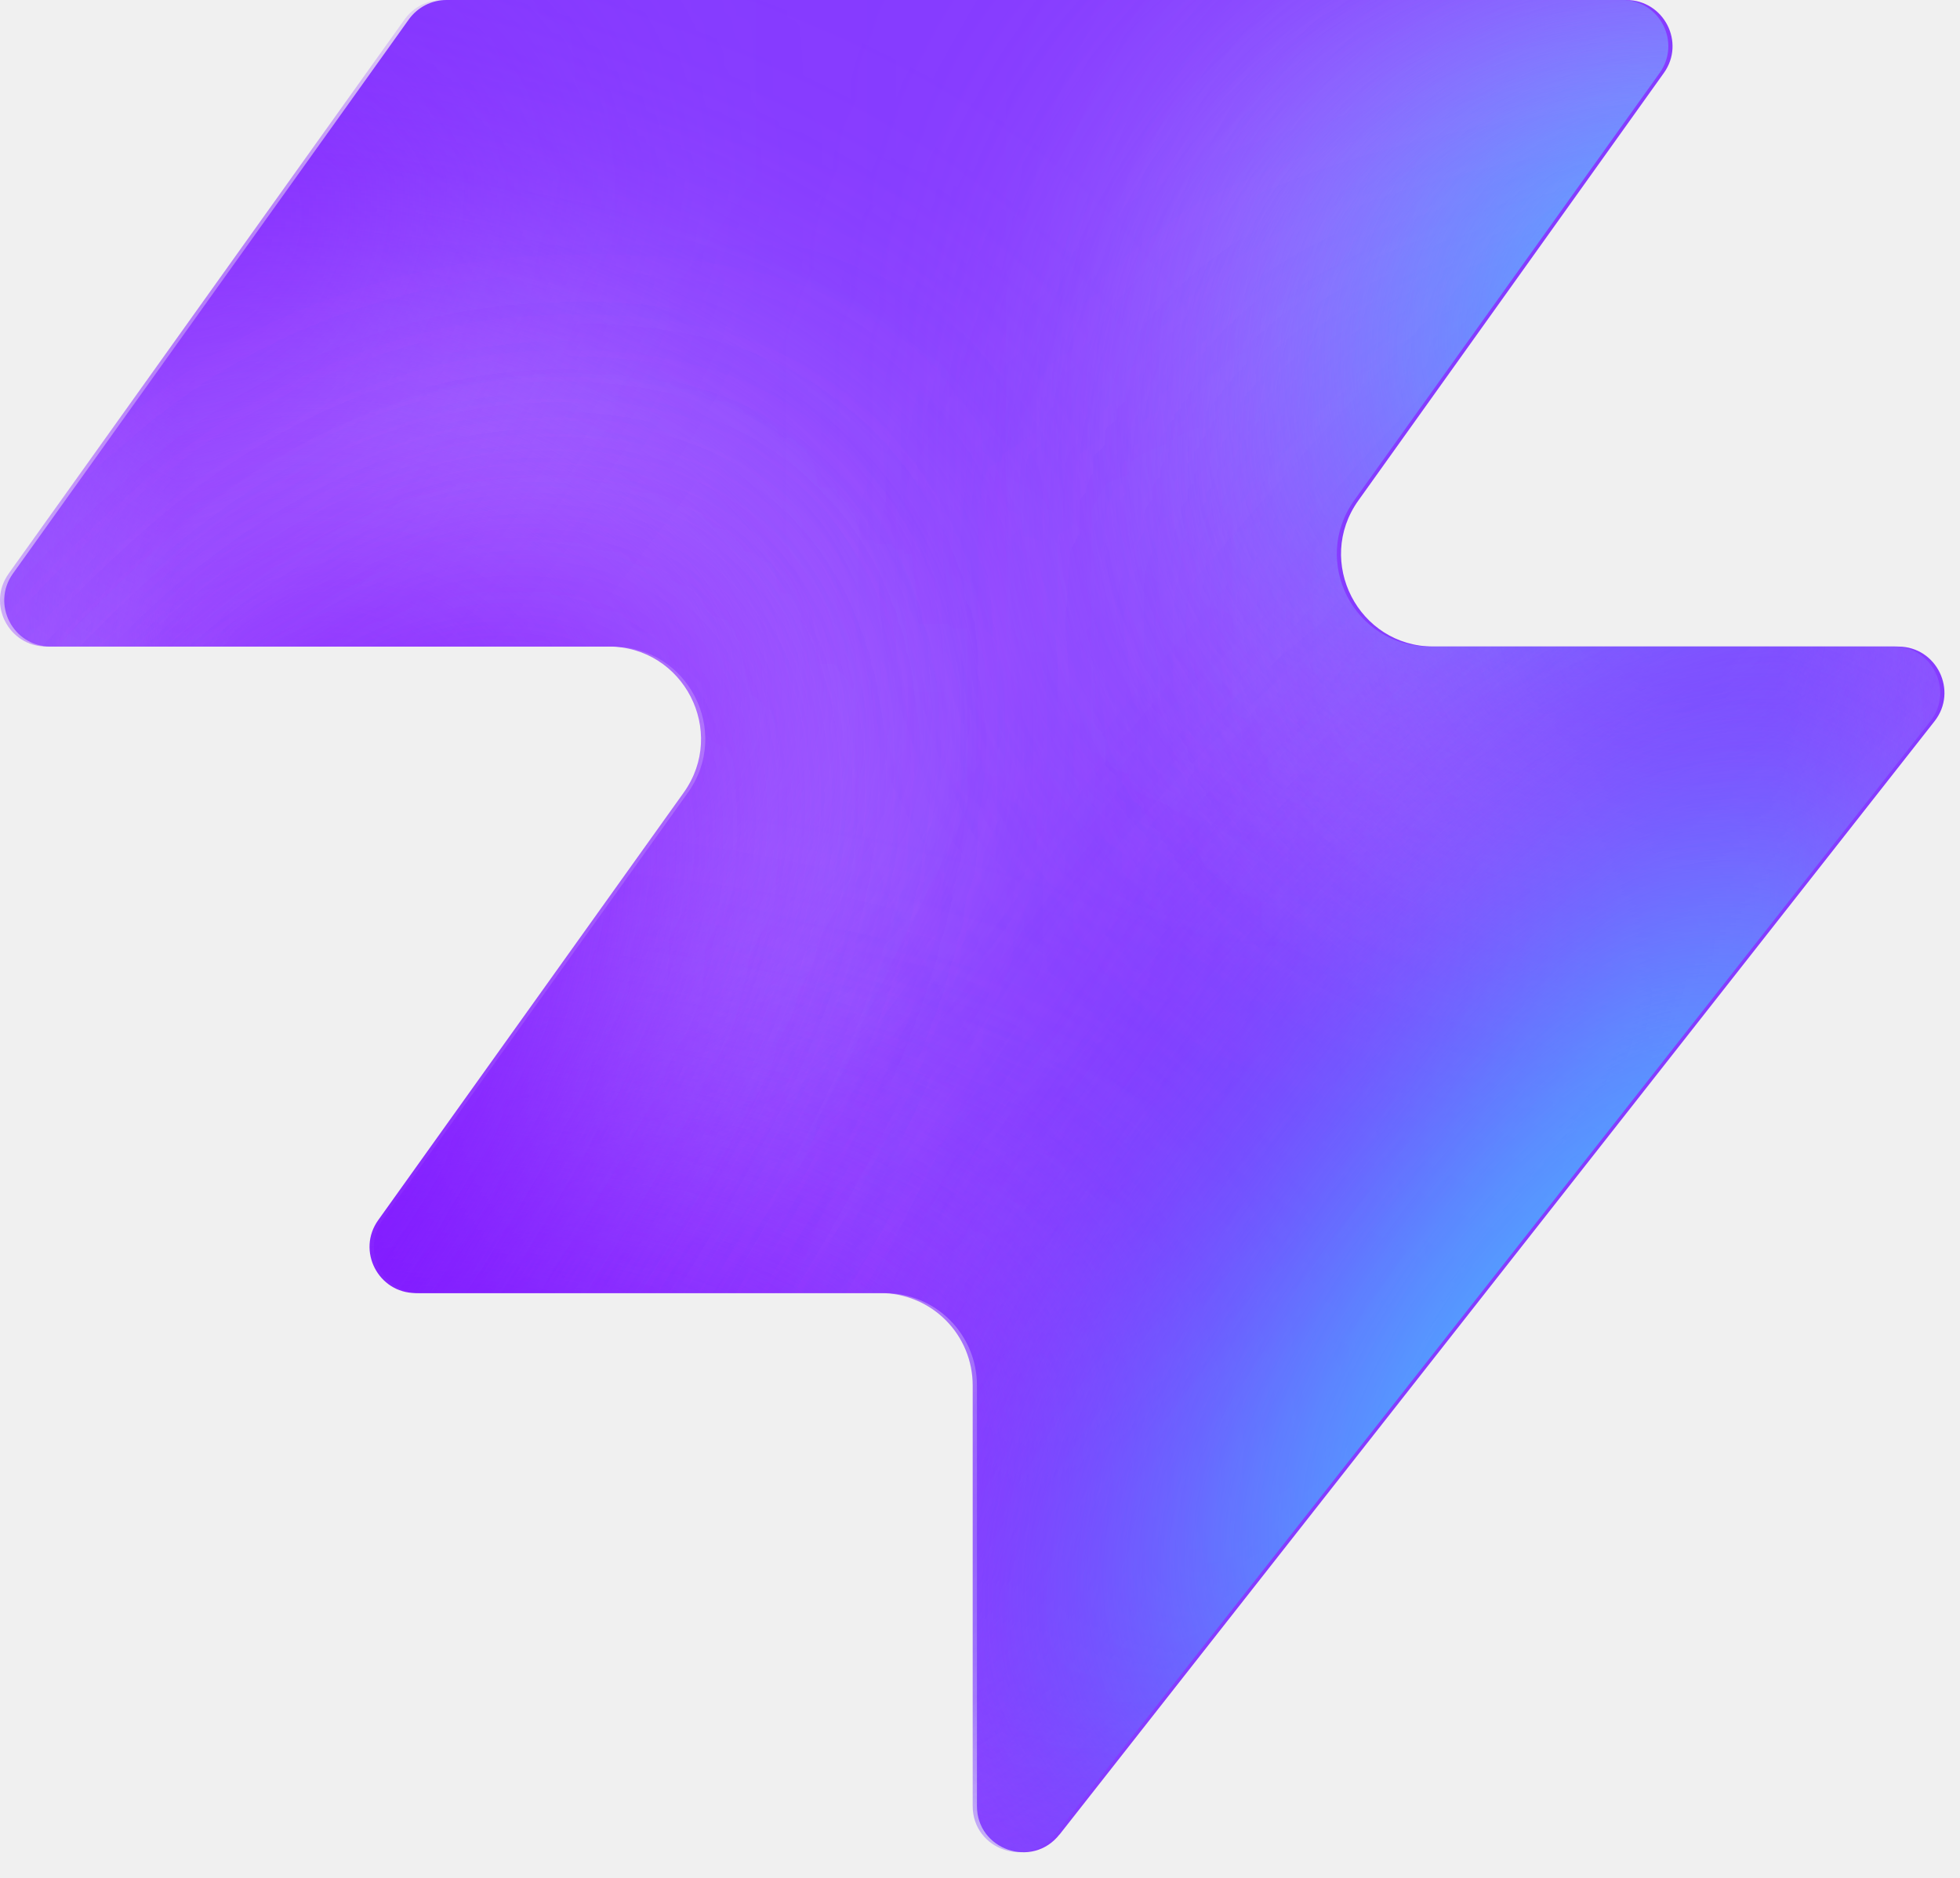
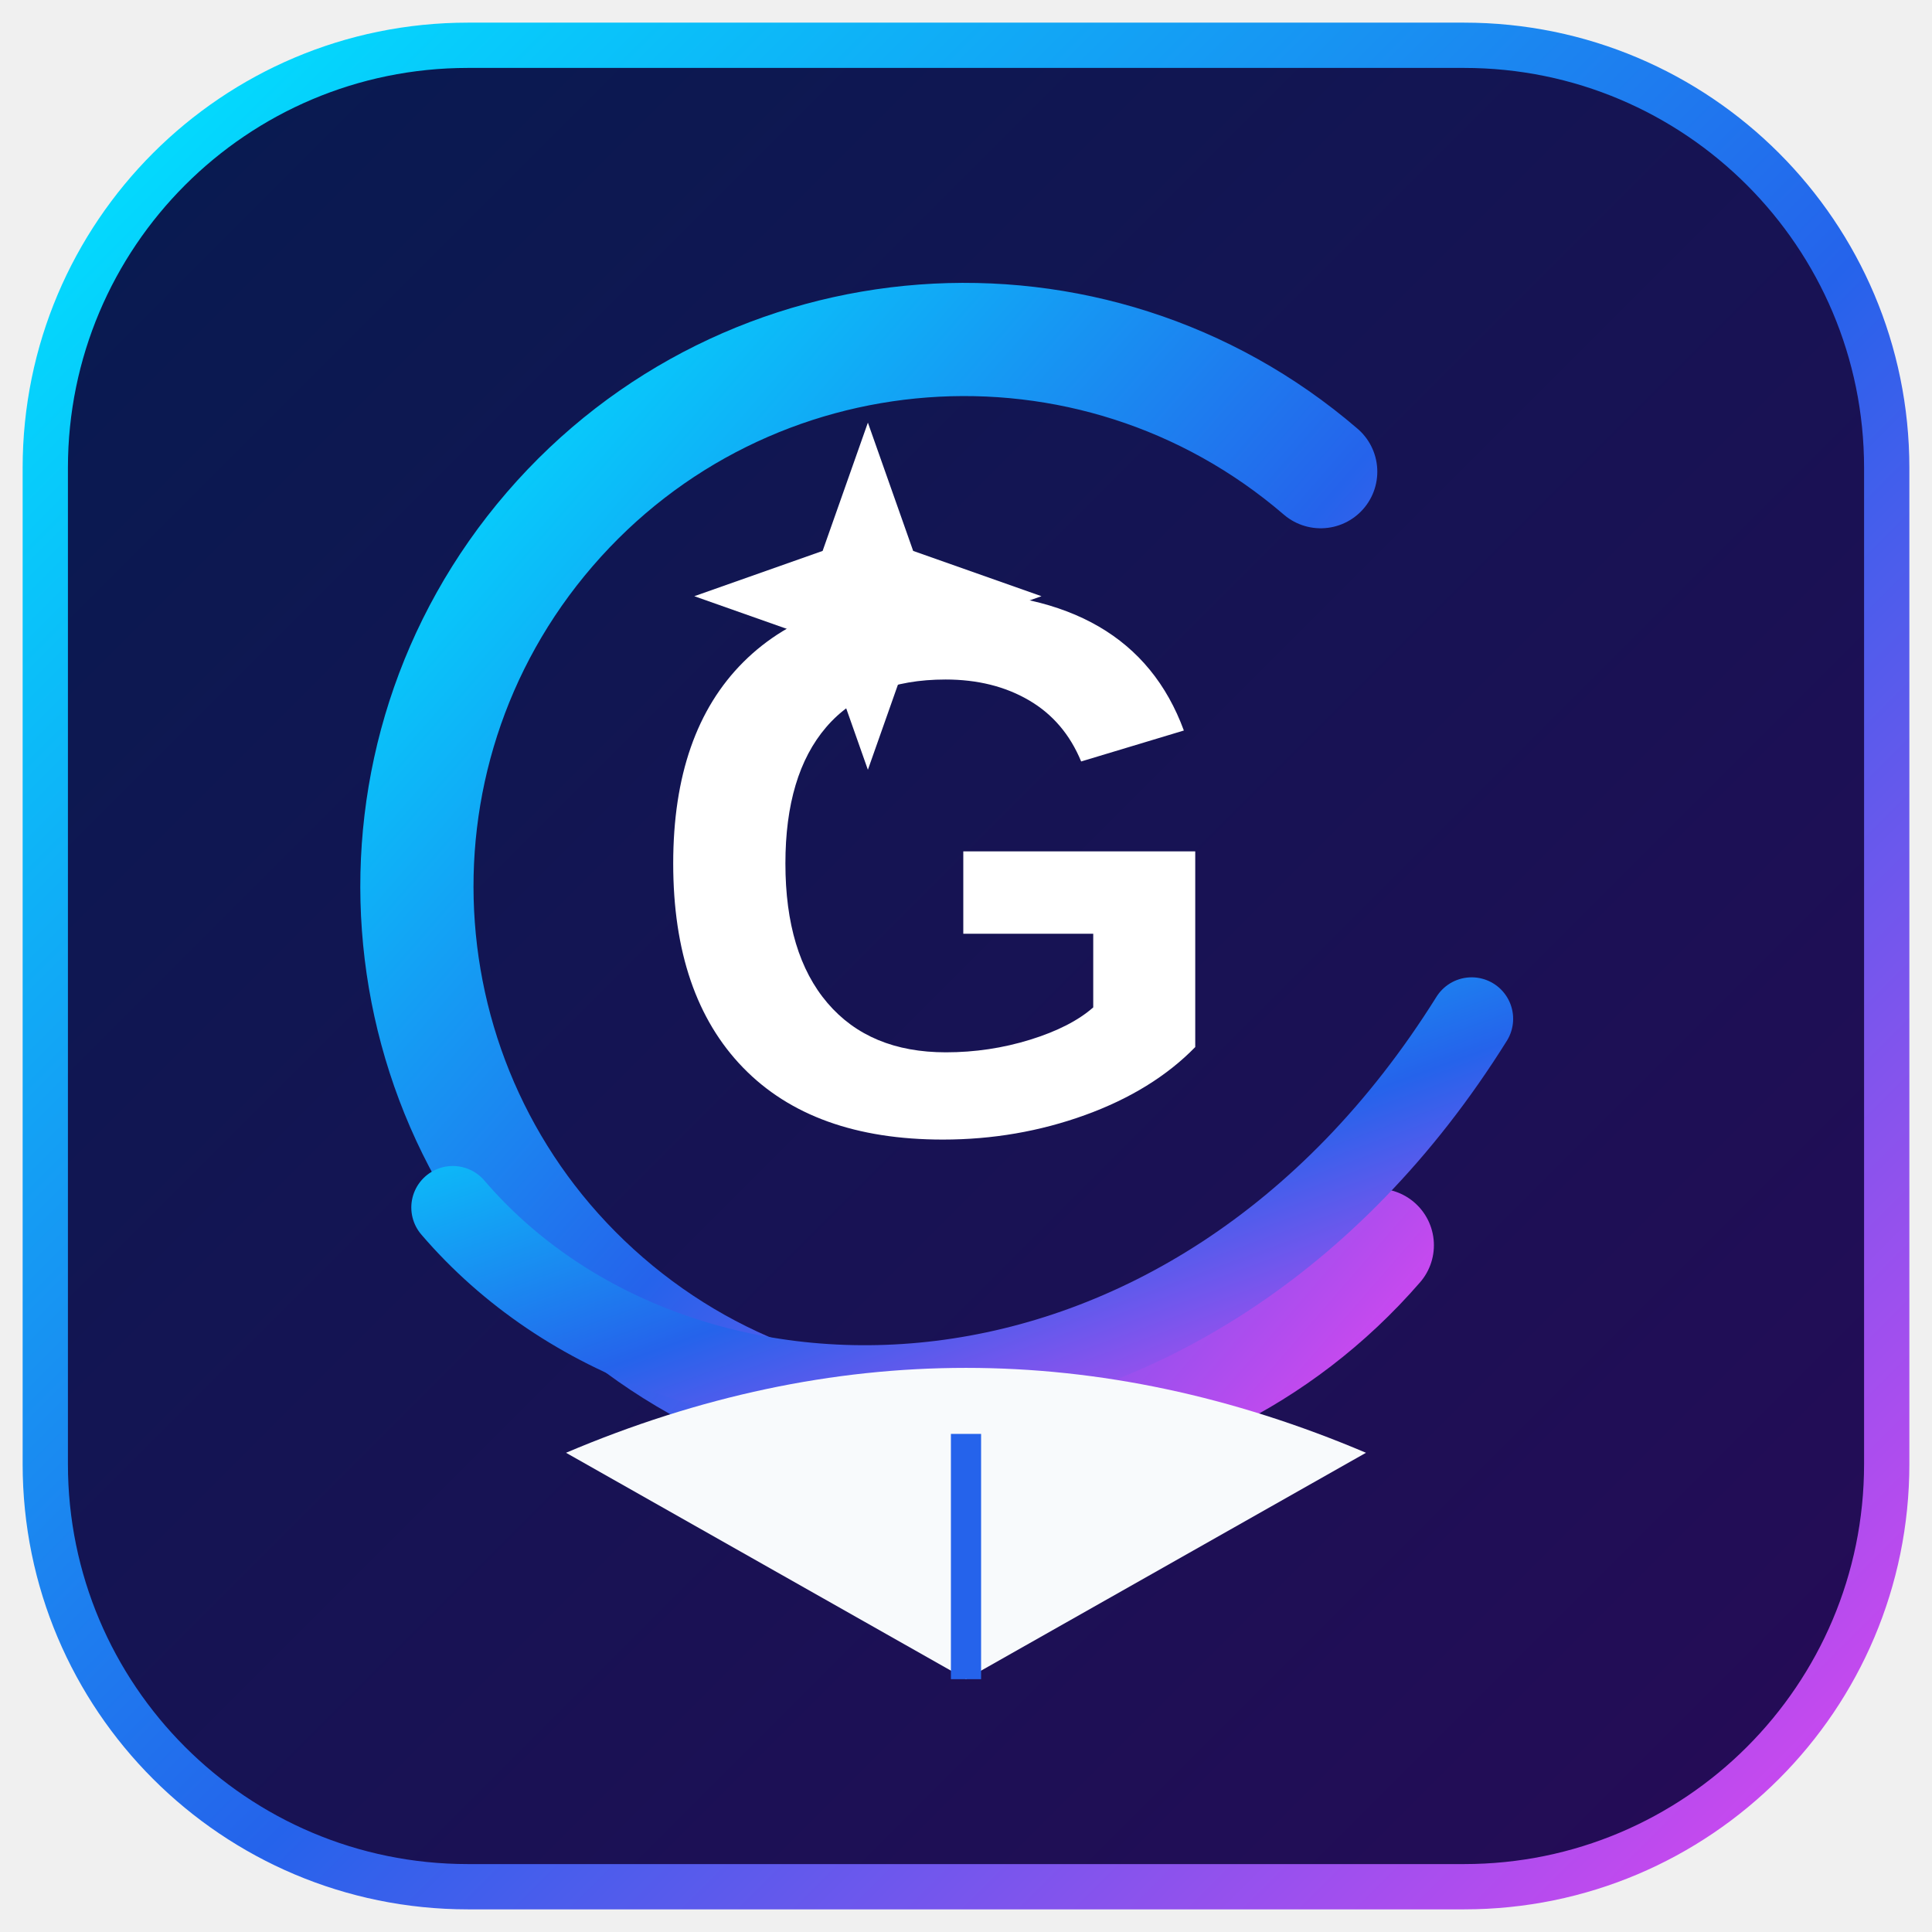
- <svg xmlns="http://www.w3.org/2000/svg" width="48" height="46" fill="none" viewBox="0 0 48 46">
-   <path fill="#863bff" d="M25.946 44.938c-.664.845-2.021.375-2.021-.698V33.937a2.26 2.26 0 0 0-2.262-2.262H10.287c-.92 0-1.456-1.04-.92-1.788l7.48-10.471c1.07-1.497 0-3.578-1.842-3.578H1.237c-.92 0-1.456-1.04-.92-1.788L10.013.474c.214-.297.556-.474.92-.474h28.894c.92 0 1.456 1.04.92 1.788l-7.48 10.471c-1.07 1.498 0 3.579 1.842 3.579h11.377c.943 0 1.473 1.088.89 1.83L25.947 44.94z" style="fill:#863bff;fill:color(display-p3 .525 .23 1);fill-opacity:1" />
-   <mask id="a" width="48" height="46" x="0" y="0" maskUnits="userSpaceOnUse" style="mask-type:alpha">
-     <path fill="#000" d="M25.842 44.938c-.664.844-2.021.375-2.021-.698V33.937a2.26 2.26 0 0 0-2.262-2.262H10.183c-.92 0-1.456-1.04-.92-1.788l7.48-10.471c1.07-1.498 0-3.579-1.842-3.579H1.133c-.92 0-1.456-1.04-.92-1.787L9.91.473c.214-.297.556-.474.92-.474h28.894c.92 0 1.456 1.04.92 1.788l-7.48 10.471c-1.07 1.498 0 3.578 1.842 3.578h11.377c.943 0 1.473 1.088.89 1.832L25.843 44.94z" style="fill:#000;fill-opacity:1" />
-   </mask>
-   <g mask="url(#a)">
-     <g filter="url(#b)">
-       <ellipse cx="5.508" cy="14.704" fill="#ede6ff" rx="5.508" ry="14.704" style="fill:#ede6ff;fill:color(display-p3 .927 .903 1);fill-opacity:1" transform="matrix(.00324 1 1 -.00324 -4.47 31.516)" />
-     </g>
-     <g filter="url(#c)">
-       <ellipse cx="10.399" cy="29.851" fill="#ede6ff" rx="10.399" ry="29.851" style="fill:#ede6ff;fill:color(display-p3 .927 .903 1);fill-opacity:1" transform="matrix(.00324 1 1 -.00324 -39.328 7.883)" />
-     </g>
-     <g filter="url(#d)">
-       <ellipse cx="5.508" cy="30.487" fill="#7e14ff" rx="5.508" ry="30.487" style="fill:#7e14ff;fill:color(display-p3 .492 .077 1);fill-opacity:1" transform="rotate(89.814 -25.913 -14.639)scale(1 -1)" />
-     </g>
-     <g filter="url(#e)">
-       <ellipse cx="5.508" cy="30.599" fill="#7e14ff" rx="5.508" ry="30.599" style="fill:#7e14ff;fill:color(display-p3 .492 .077 1);fill-opacity:1" transform="rotate(89.814 -32.644 -3.334)scale(1 -1)" />
-     </g>
-     <g filter="url(#f)">
-       <ellipse cx="5.508" cy="30.599" fill="#7e14ff" rx="5.508" ry="30.599" style="fill:#7e14ff;fill:color(display-p3 .492 .077 1);fill-opacity:1" transform="matrix(.00324 1 1 -.00324 -34.34 30.47)" />
-     </g>
-     <g filter="url(#g)">
-       <ellipse cx="14.072" cy="22.078" fill="#ede6ff" rx="14.072" ry="22.078" style="fill:#ede6ff;fill:color(display-p3 .927 .903 1);fill-opacity:1" transform="rotate(93.35 24.506 48.493)scale(-1 1)" />
-     </g>
-     <g filter="url(#h)">
-       <ellipse cx="3.47" cy="21.501" fill="#7e14ff" rx="3.47" ry="21.501" style="fill:#7e14ff;fill:color(display-p3 .492 .077 1);fill-opacity:1" transform="rotate(89.009 28.708 47.59)scale(-1 1)" />
-     </g>
-     <g filter="url(#i)">
-       <ellipse cx="3.47" cy="21.501" fill="#7e14ff" rx="3.47" ry="21.501" style="fill:#7e14ff;fill:color(display-p3 .492 .077 1);fill-opacity:1" transform="rotate(89.009 28.708 47.59)scale(-1 1)" />
-     </g>
-     <g filter="url(#j)">
-       <ellipse cx=".387" cy="8.972" fill="#7e14ff" rx="4.407" ry="29.108" style="fill:#7e14ff;fill:color(display-p3 .492 .077 1);fill-opacity:1" transform="rotate(39.51 .387 8.972)" />
-     </g>
-     <g filter="url(#k)">
-       <ellipse cx="47.523" cy="-6.092" fill="#7e14ff" rx="4.407" ry="29.108" style="fill:#7e14ff;fill:color(display-p3 .492 .077 1);fill-opacity:1" transform="rotate(37.892 47.523 -6.092)" />
-     </g>
-     <g filter="url(#l)">
-       <ellipse cx="41.412" cy="6.333" fill="#47bfff" rx="5.971" ry="9.665" style="fill:#47bfff;fill:color(display-p3 .28 .748 1);fill-opacity:1" transform="rotate(37.892 41.412 6.333)" />
-     </g>
-     <g filter="url(#m)">
-       <ellipse cx="-1.879" cy="38.332" fill="#7e14ff" rx="4.407" ry="29.108" style="fill:#7e14ff;fill:color(display-p3 .492 .077 1);fill-opacity:1" transform="rotate(37.892 -1.88 38.332)" />
-     </g>
-     <g filter="url(#n)">
-       <ellipse cx="-1.879" cy="38.332" fill="#7e14ff" rx="4.407" ry="29.108" style="fill:#7e14ff;fill:color(display-p3 .492 .077 1);fill-opacity:1" transform="rotate(37.892 -1.88 38.332)" />
-     </g>
-     <g filter="url(#o)">
-       <ellipse cx="35.651" cy="29.907" fill="#7e14ff" rx="4.407" ry="29.108" style="fill:#7e14ff;fill:color(display-p3 .492 .077 1);fill-opacity:1" transform="rotate(37.892 35.651 29.907)" />
-     </g>
-     <g filter="url(#p)">
-       <ellipse cx="38.418" cy="32.4" fill="#47bfff" rx="5.971" ry="15.297" style="fill:#47bfff;fill:color(display-p3 .28 .748 1);fill-opacity:1" transform="rotate(37.892 38.418 32.4)" />
-     </g>
-   </g>
+ <svg xmlns="http://www.w3.org/2000/svg" viewBox="0 0 512 512">
  <defs>
-     <filter id="b" width="60.045" height="41.654" x="-19.77" y="16.149" color-interpolation-filters="sRGB" filterUnits="userSpaceOnUse">
-       <feFlood flood-opacity="0" result="BackgroundImageFix" />
-       <feBlend in="SourceGraphic" in2="BackgroundImageFix" result="shape" />
-       <feGaussianBlur result="effect1_foregroundBlur_2002_17158" stdDeviation="7.659" />
-     </filter>
-     <filter id="c" width="90.34" height="51.437" x="-54.613" y="-7.533" color-interpolation-filters="sRGB" filterUnits="userSpaceOnUse">
-       <feFlood flood-opacity="0" result="BackgroundImageFix" />
-       <feBlend in="SourceGraphic" in2="BackgroundImageFix" result="shape" />
-       <feGaussianBlur result="effect1_foregroundBlur_2002_17158" stdDeviation="7.659" />
-     </filter>
-     <filter id="d" width="79.355" height="29.4" x="-49.64" y="2.03" color-interpolation-filters="sRGB" filterUnits="userSpaceOnUse">
-       <feFlood flood-opacity="0" result="BackgroundImageFix" />
-       <feBlend in="SourceGraphic" in2="BackgroundImageFix" result="shape" />
-       <feGaussianBlur result="effect1_foregroundBlur_2002_17158" stdDeviation="4.596" />
-     </filter>
-     <filter id="e" width="79.579" height="29.4" x="-45.045" y="20.029" color-interpolation-filters="sRGB" filterUnits="userSpaceOnUse">
-       <feFlood flood-opacity="0" result="BackgroundImageFix" />
-       <feBlend in="SourceGraphic" in2="BackgroundImageFix" result="shape" />
-       <feGaussianBlur result="effect1_foregroundBlur_2002_17158" stdDeviation="4.596" />
-     </filter>
-     <filter id="f" width="79.579" height="29.4" x="-43.513" y="21.178" color-interpolation-filters="sRGB" filterUnits="userSpaceOnUse">
-       <feFlood flood-opacity="0" result="BackgroundImageFix" />
-       <feBlend in="SourceGraphic" in2="BackgroundImageFix" result="shape" />
-       <feGaussianBlur result="effect1_foregroundBlur_2002_17158" stdDeviation="4.596" />
-     </filter>
-     <filter id="g" width="74.749" height="58.852" x="15.756" y="-17.901" color-interpolation-filters="sRGB" filterUnits="userSpaceOnUse">
-       <feFlood flood-opacity="0" result="BackgroundImageFix" />
-       <feBlend in="SourceGraphic" in2="BackgroundImageFix" result="shape" />
-       <feGaussianBlur result="effect1_foregroundBlur_2002_17158" stdDeviation="7.659" />
-     </filter>
-     <filter id="h" width="61.377" height="25.362" x="23.548" y="2.284" color-interpolation-filters="sRGB" filterUnits="userSpaceOnUse">
-       <feFlood flood-opacity="0" result="BackgroundImageFix" />
-       <feBlend in="SourceGraphic" in2="BackgroundImageFix" result="shape" />
-       <feGaussianBlur result="effect1_foregroundBlur_2002_17158" stdDeviation="4.596" />
-     </filter>
-     <filter id="i" width="61.377" height="25.362" x="23.548" y="2.284" color-interpolation-filters="sRGB" filterUnits="userSpaceOnUse">
-       <feFlood flood-opacity="0" result="BackgroundImageFix" />
-       <feBlend in="SourceGraphic" in2="BackgroundImageFix" result="shape" />
-       <feGaussianBlur result="effect1_foregroundBlur_2002_17158" stdDeviation="4.596" />
-     </filter>
-     <filter id="j" width="56.045" height="63.649" x="-27.636" y="-22.853" color-interpolation-filters="sRGB" filterUnits="userSpaceOnUse">
-       <feFlood flood-opacity="0" result="BackgroundImageFix" />
-       <feBlend in="SourceGraphic" in2="BackgroundImageFix" result="shape" />
-       <feGaussianBlur result="effect1_foregroundBlur_2002_17158" stdDeviation="4.596" />
-     </filter>
-     <filter id="k" width="54.814" height="64.646" x="20.116" y="-38.415" color-interpolation-filters="sRGB" filterUnits="userSpaceOnUse">
-       <feFlood flood-opacity="0" result="BackgroundImageFix" />
-       <feBlend in="SourceGraphic" in2="BackgroundImageFix" result="shape" />
-       <feGaussianBlur result="effect1_foregroundBlur_2002_17158" stdDeviation="4.596" />
-     </filter>
-     <filter id="l" width="33.541" height="35.313" x="24.641" y="-11.323" color-interpolation-filters="sRGB" filterUnits="userSpaceOnUse">
-       <feFlood flood-opacity="0" result="BackgroundImageFix" />
-       <feBlend in="SourceGraphic" in2="BackgroundImageFix" result="shape" />
-       <feGaussianBlur result="effect1_foregroundBlur_2002_17158" stdDeviation="4.596" />
-     </filter>
-     <filter id="m" width="54.814" height="64.646" x="-29.286" y="6.009" color-interpolation-filters="sRGB" filterUnits="userSpaceOnUse">
-       <feFlood flood-opacity="0" result="BackgroundImageFix" />
-       <feBlend in="SourceGraphic" in2="BackgroundImageFix" result="shape" />
-       <feGaussianBlur result="effect1_foregroundBlur_2002_17158" stdDeviation="4.596" />
-     </filter>
-     <filter id="n" width="54.814" height="64.646" x="-29.286" y="6.009" color-interpolation-filters="sRGB" filterUnits="userSpaceOnUse">
-       <feFlood flood-opacity="0" result="BackgroundImageFix" />
-       <feBlend in="SourceGraphic" in2="BackgroundImageFix" result="shape" />
-       <feGaussianBlur result="effect1_foregroundBlur_2002_17158" stdDeviation="4.596" />
-     </filter>
-     <filter id="o" width="54.814" height="64.646" x="8.244" y="-2.416" color-interpolation-filters="sRGB" filterUnits="userSpaceOnUse">
-       <feFlood flood-opacity="0" result="BackgroundImageFix" />
-       <feBlend in="SourceGraphic" in2="BackgroundImageFix" result="shape" />
-       <feGaussianBlur result="effect1_foregroundBlur_2002_17158" stdDeviation="4.596" />
-     </filter>
-     <filter id="p" width="39.409" height="43.623" x="18.713" y="10.588" color-interpolation-filters="sRGB" filterUnits="userSpaceOnUse">
-       <feFlood flood-opacity="0" result="BackgroundImageFix" />
-       <feBlend in="SourceGraphic" in2="BackgroundImageFix" result="shape" />
-       <feGaussianBlur result="effect1_foregroundBlur_2002_17158" stdDeviation="4.596" />
-     </filter>
+     <linearGradient id="bg" x1="0" y1="0" x2="1" y2="1">
+       <stop stop-color="#071b50" />
+       <stop offset="1" stop-color="#260b57" />
+     </linearGradient>
+     <linearGradient id="g" x1="0" y1="0" x2="1" y2="1">
+       <stop stop-color="#00e5ff" />
+       <stop offset=".55" stop-color="#2563eb" />
+       <stop offset="1" stop-color="#d946ef" />
+     </linearGradient>
  </defs>
+   <rect x="12" y="12" width="488" height="488" rx="112" fill="url(#bg)" stroke="url(#g)" stroke-width="12" />
+   <path d="M350 125 A145 145 0 1 0 365 330" fill="none" stroke="url(#g)" stroke-width="30" stroke-linecap="round" />
+   <path d="M120 320 C180 390 315 390 390 270" fill="none" stroke="url(#g)" stroke-width="22" stroke-linecap="round" />
+   <text x="170" y="300" font-family="Arial,sans-serif" font-size="205" font-weight="bold" fill="#fff">G</text>
+   <path d="M150 385 Q256 340 362 385 L256 445Z" fill="#f8fafc" />
+   <path d="M256 380 L256 445" stroke="#2563eb" stroke-width="8" />
+   <path d="M230 112 l12 34 34 12 -34 12 -12 34 -12 -34 -34 -12 34 -12z" fill="#fff" />
</svg>
